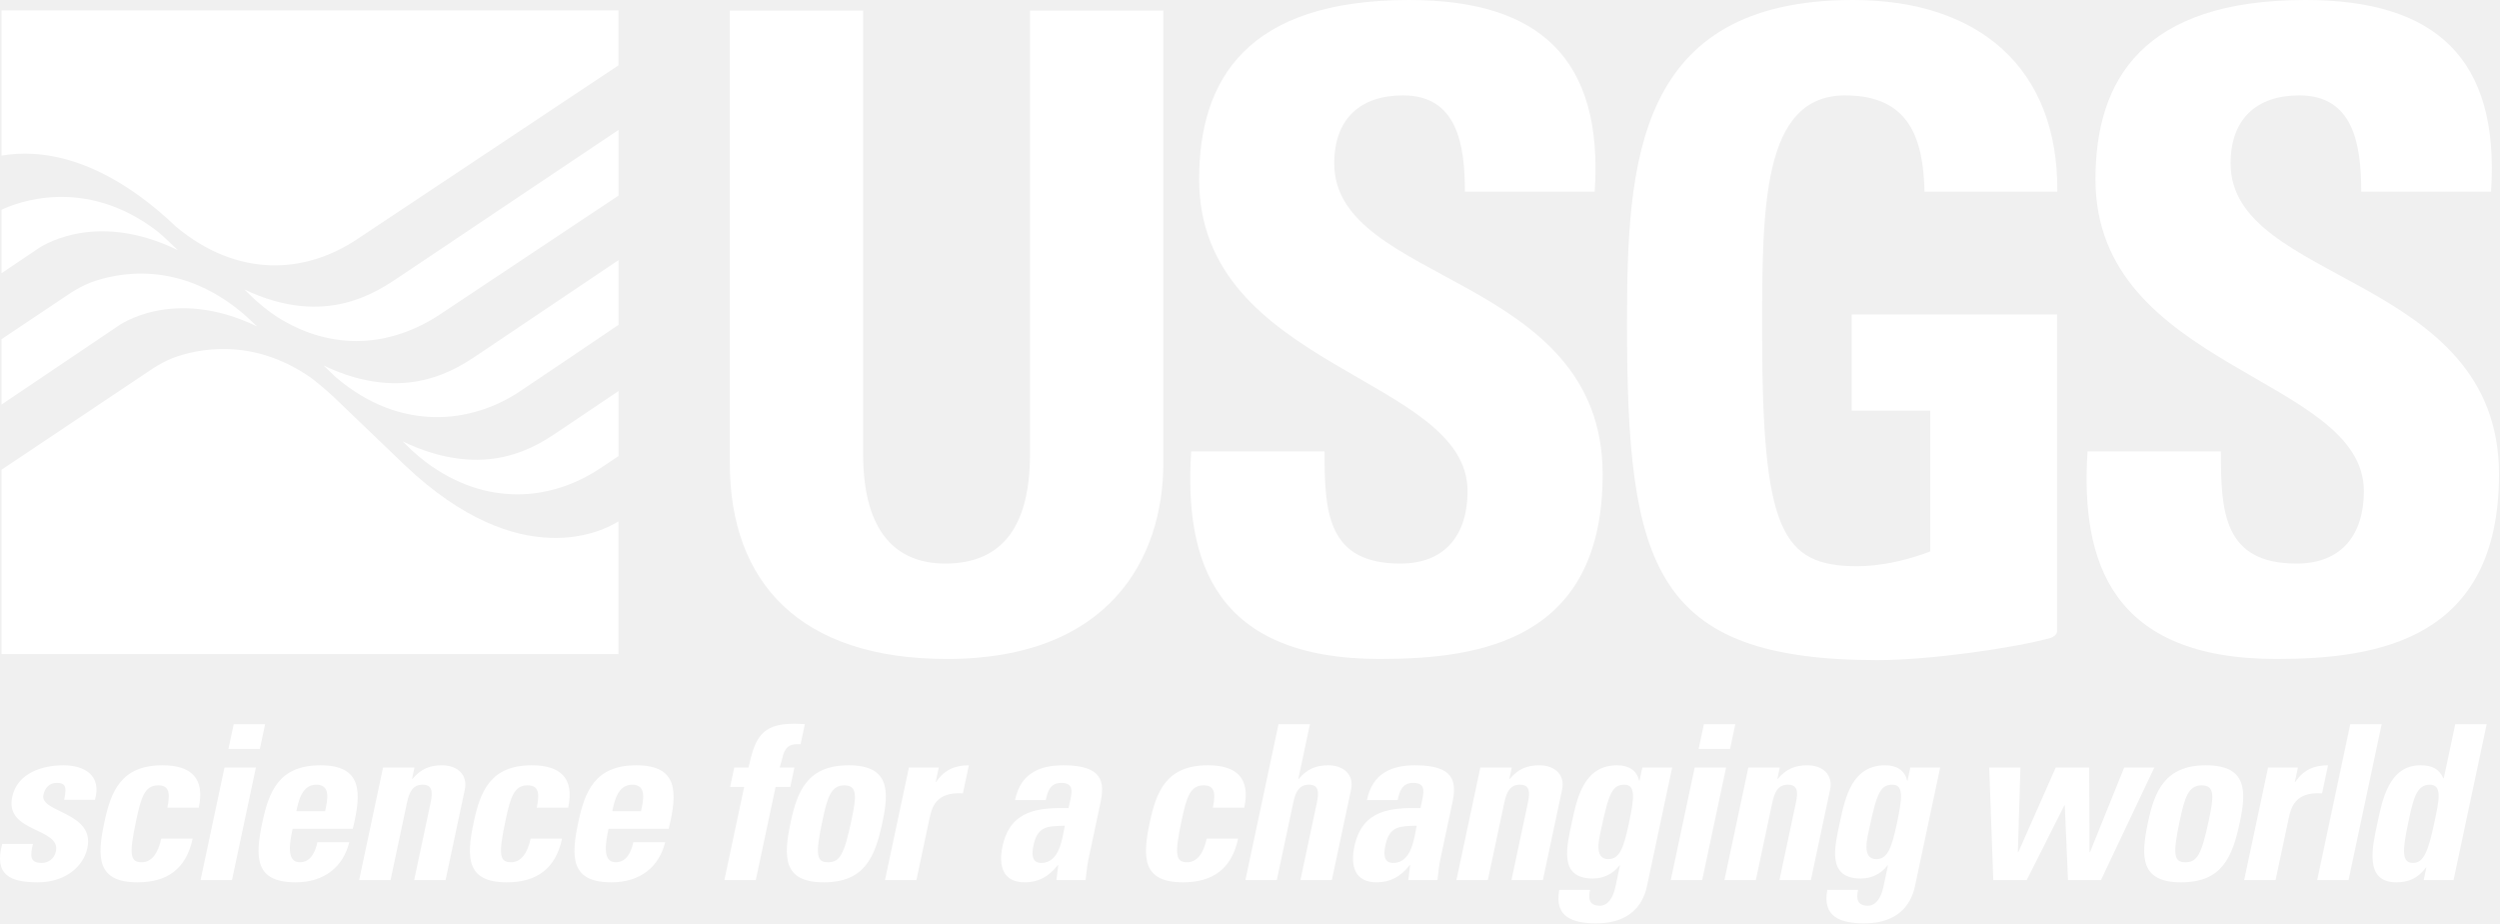
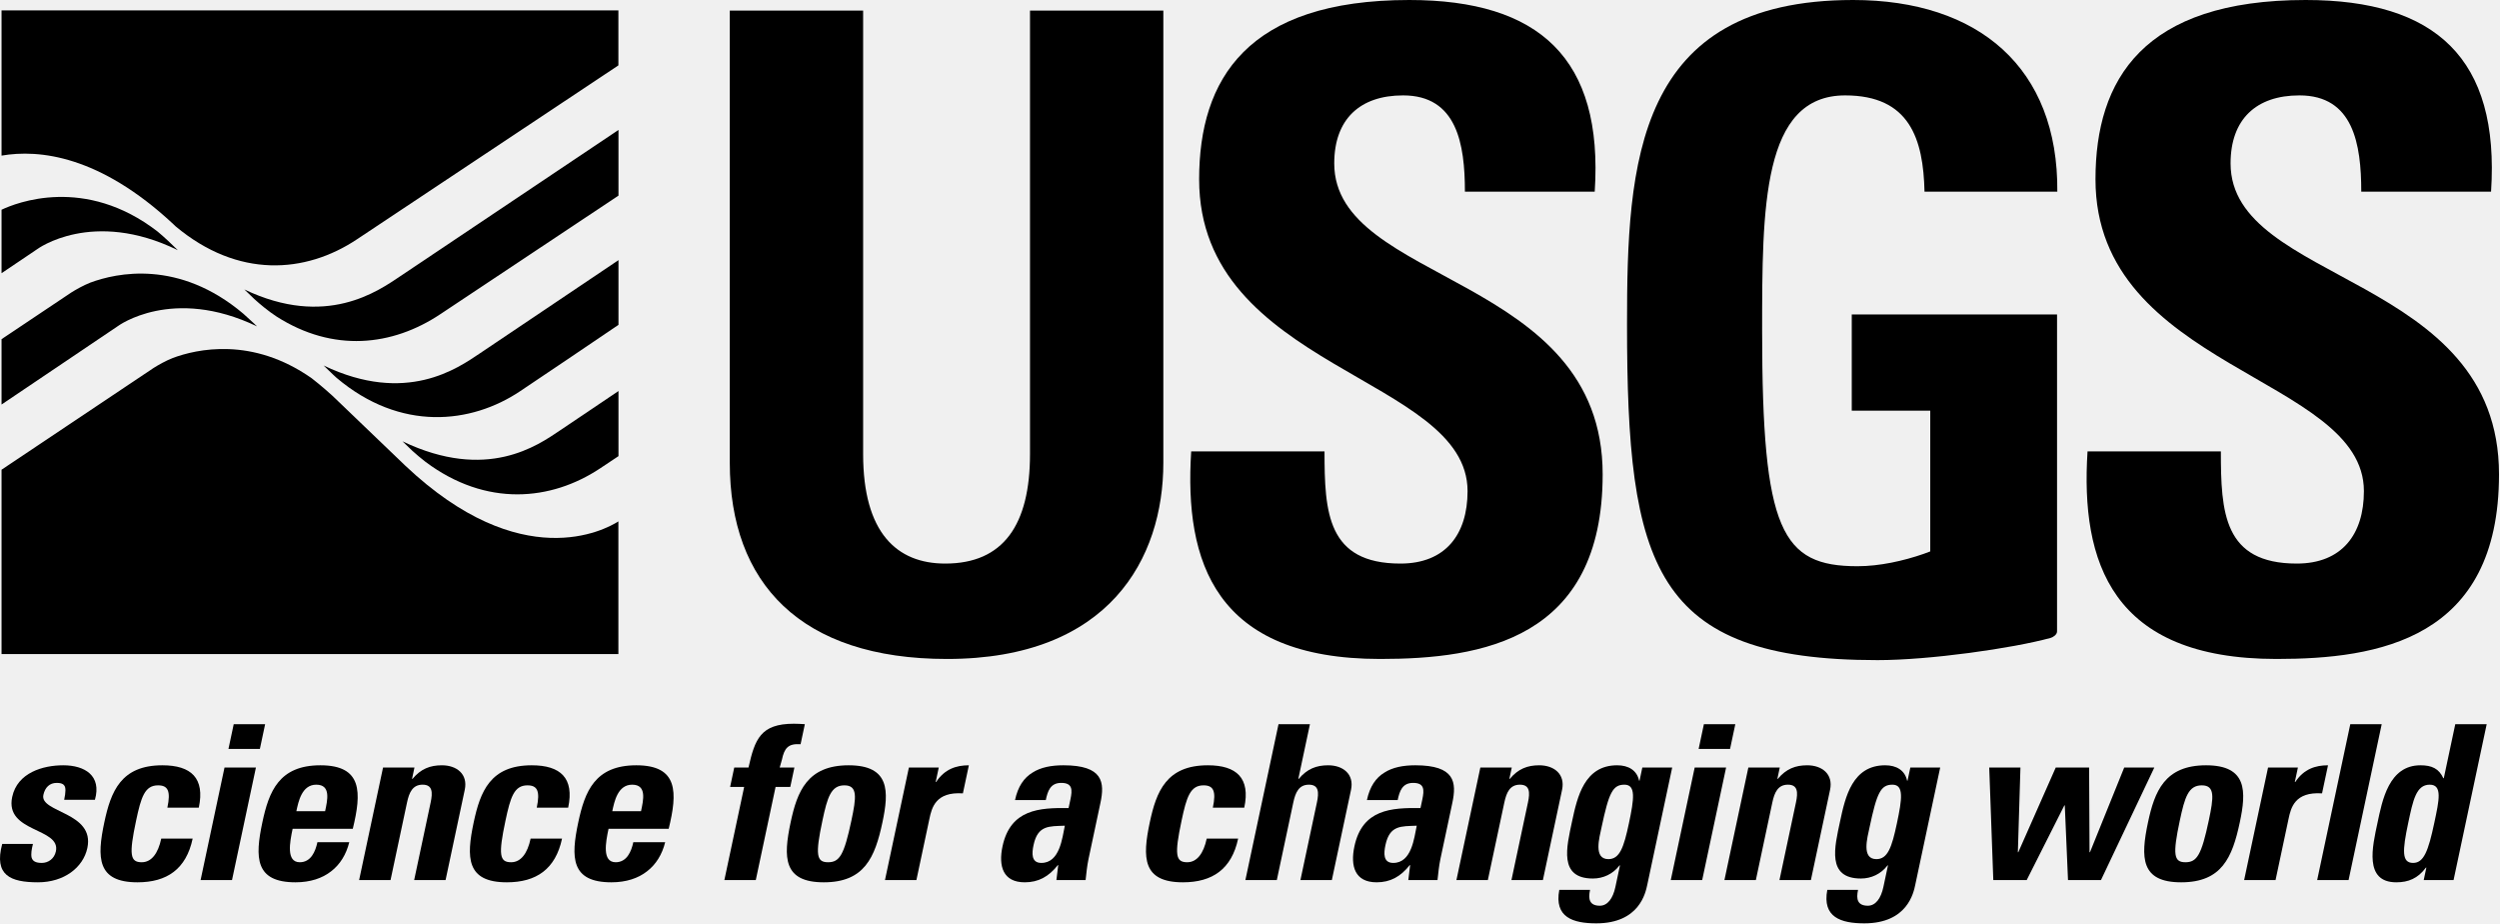
<svg xmlns="http://www.w3.org/2000/svg" version="1.1" id="Layer_1" x="0px" y="0px" width="2353.326px" height="869.157px" viewBox="40.233 28.698 2353.326 869.157" enable-background="new 40.233 28.698 2353.326 869.157" xml:space="preserve">
  <g>
    <g>
-       <path fill="#FFFFFF" d="M1135.755,38.678v425.73c0,89.8-50.726,184.595-203.721,184.595c-138.031,0-204.552-71.51-204.552-184.595    V38.678h125.561v417.414c0,74.001,31.595,103.109,77.328,103.109c54.881,0,79.823-36.592,79.823-103.109V38.678H1135.755z" />
-       <path fill="#FFFFFF" d="M1339.936,649.003c-155.496,0-184.599-91.467-177.949-195.406h125.556    c0,57.382,2.496,105.603,71.52,105.603c42.403,0,63.19-27.445,63.19-68.182c0-108.098-252.779-114.749-252.779-293.523    c0-93.96,44.903-168.798,197.898-168.798c122.23,0,182.931,54.881,174.619,180.441h-122.234c0-44.905-7.483-90.638-58.209-90.638    c-40.734,0-64.849,22.452-64.849,64.027c0,113.918,252.772,103.938,252.772,292.686    C1549.471,630.71,1435.551,649.003,1339.936,649.003z" />
-       <path fill="#FFFFFF" d="M2184.02,649.003c-155.49,0-184.587-91.467-177.94-195.406h125.56c0,57.382,2.493,105.603,71.508,105.603    c42.403,0,63.196-27.445,63.196-68.182c0-108.098-252.775-114.749-252.775-293.523c0-93.96,44.896-168.798,197.896-168.798    c122.225,0,182.93,54.881,174.618,180.441h-122.233c0-44.905-7.483-90.638-58.207-90.638c-40.744,0-64.859,22.452-64.859,64.027    c0,113.918,252.778,103.938,252.778,292.686C2393.559,630.71,2279.643,649.003,2184.02,649.003z" />
-       <path fill="#FFFFFF" d="M1784.048,415.29h73.913v132.473l-6.15,2.289c-19.133,6.652-41.58,11.645-62.363,11.645    c-71.511,0-89.805-33.264-89.805-221.18c0-116.414,0-222.015,78.154-222.015c60.824,0,73.641,41.034,74.764,90.638h125.063    c1.013-116.497-74.022-180.441-192.34-180.441c-205.374,0-212.865,153.831-212.865,305.165    c0,227.834,24.701,316.231,235.906,316.231c48.979,0,126.957-11.053,162.979-20.906c2.161-0.592,6.061-2.982,6.061-6.088    c0-16.369,0-298.385,0-298.385h-193.316V415.29L1784.048,415.29z" />
+       <path fill="#000000" d="M1135.755,38.678v425.73c0,89.8-50.726,184.595-203.721,184.595c-138.031,0-204.552-71.51-204.552-184.595    V38.678h125.561v417.414c0,74.001,31.595,103.109,77.328,103.109c54.881,0,79.823-36.592,79.823-103.109V38.678H1135.755z" />
+       <path fill="#000000" d="M1339.936,649.003c-155.496,0-184.599-91.467-177.949-195.406h125.556    c0,57.382,2.496,105.603,71.52,105.603c42.403,0,63.19-27.445,63.19-68.182c0-108.098-252.779-114.749-252.779-293.523    c0-93.96,44.903-168.798,197.898-168.798c122.23,0,182.931,54.881,174.619,180.441h-122.234c0-44.905-7.483-90.638-58.209-90.638    c-40.734,0-64.849,22.452-64.849,64.027c0,113.918,252.772,103.938,252.772,292.686    C1549.471,630.71,1435.551,649.003,1339.936,649.003z" />
+       <path fill="#000000" d="M2184.02,649.003c-155.49,0-184.587-91.467-177.94-195.406h125.56c0,57.382,2.493,105.603,71.508,105.603    c42.403,0,63.196-27.445,63.196-68.182c0-108.098-252.775-114.749-252.775-293.523c0-93.96,44.896-168.798,197.896-168.798    c122.225,0,182.93,54.881,174.618,180.441h-122.233c0-44.905-7.483-90.638-58.207-90.638c-40.744,0-64.859,22.452-64.859,64.027    c0,113.918,252.778,103.938,252.778,292.686C2393.559,630.71,2279.643,649.003,2184.02,649.003z" />
+       <path fill="#000000" d="M1784.048,415.29h73.913v132.473l-6.15,2.289c-19.133,6.652-41.58,11.645-62.363,11.645    c-71.511,0-89.805-33.264-89.805-221.18c0-116.414,0-222.015,78.154-222.015c60.824,0,73.641,41.034,74.764,90.638h125.063    c1.013-116.497-74.022-180.441-192.34-180.441c-205.374,0-212.865,153.831-212.865,305.165    c0,227.834,24.701,316.231,235.906,316.231c48.979,0,126.957-11.053,162.979-20.906c2.161-0.592,6.061-2.982,6.061-6.088    c0-16.369,0-298.385,0-298.385h-193.316V415.29L1784.048,415.29z" />
    </g>
    <g>
-       <path fill="#FFFFFF" d="M71.261,823.148c-1.235,4.83-2.007,9.451-1.25,12.805c0.962,3.355,3.755,5.039,9.63,5.039    s11.714-3.779,13.231-10.91c4.774-22.457-48.337-17.414-41.154-51.201c4.862-22.871,28.995-29.793,48.089-29.793    c20.142,0,36.345,9.65,29.805,32.516h-28.956c1.562-7.344,1.661-11.742-0.034-13.633c-1.491-1.891-3.916-2.305-7.066-2.305    c-6.503,0-10.964,4.193-12.483,11.322c-3.567,16.793,48.65,15.945,41.426,49.939c-3.928,18.465-21.98,32.316-46.53,32.316    c-25.808,0-41.631-6.508-33.665-36.096H71.261L71.261,823.148z" />
-       <path fill="#FFFFFF" d="M197.855,788.951c3.344-15.732,0.475-20.98-8.758-20.98c-12.589,0-16.003,11.113-20.684,33.154    c-6.873,32.309-5.617,39.232,5.294,39.232c9.234,0,15.424-8.387,18.367-22.242h29.587c-6.112,28.746-24.271,41.131-51.967,41.131    c-38.189,0-38.274-23.293-31.226-56.449c6.153-28.949,15.616-53.709,54.645-53.709c27.277,0,40.218,12.172,34.329,39.863H197.855z    " />
-       <path fill="#FFFFFF" d="M258.718,857.146h-29.586l22.528-105.961h29.584L258.718,857.146z M289.914,710.39l-4.951,23.289H255.38    l4.95-23.289H289.914z" />
-       <path fill="#FFFFFF" d="M1643.192,857.146h-29.579l22.526-105.961h29.582L1643.192,857.146z M1674.395,710.39l-4.951,23.289    h-29.583l4.949-23.289H1674.395z" />
-       <path fill="#FFFFFF" d="M315.804,808.888c-2.677,12.586-6.271,31.469,6.735,31.469c10.491,0,14.729-10.068,16.605-18.883h30.003    c-2.87,11.545-8.656,20.98-17.172,27.492c-8.306,6.5-19.6,10.279-33.451,10.279c-38.186,0-38.271-23.293-31.223-56.449    c6.154-28.949,15.615-53.709,54.643-53.709c39.869,0,38.785,25.805,30.509,59.801H315.804z M346.394,792.306    c2.185-10.281,5.729-24.963-8.332-24.963c-13.636,0-16.819,15.945-18.739,24.963H346.394z" />
-       <path fill="#FFFFFF" d="M428.255,761.886h0.419c7.884-9.449,16.569-12.799,27.693-12.799c14.054,0,24.651,8.391,21.53,23.076    l-18.066,84.982h-29.583l15.523-73.02c2.003-9.447,1.887-16.785-7.554-16.785c-9.442,0-12.683,7.338-14.688,16.785l-15.523,73.02    H378.42l22.526-105.961h29.584L428.255,761.886z" />
-       <path fill="#FFFFFF" d="M545.704,788.951c3.343-15.732,0.473-20.98-8.761-20.98c-12.592,0-16.004,11.113-20.688,33.154    c-6.868,32.309-5.612,39.232,5.298,39.232c9.236,0,15.425-8.387,18.366-22.242h29.587c-6.113,28.746-24.269,41.131-51.968,41.131    c-38.188,0-38.275-23.293-31.228-56.449c6.157-28.949,15.618-53.709,54.645-53.709c27.277,0,40.219,12.172,34.329,39.863H545.704z    " />
-       <path fill="#FFFFFF" d="M613.292,808.888c-2.677,12.586-6.273,31.469,6.736,31.469c10.489,0,14.73-10.068,16.604-18.883h30.005    c-2.87,11.545-8.655,20.98-17.173,27.492c-8.307,6.5-19.603,10.279-33.451,10.279c-38.188,0-38.273-23.293-31.224-56.449    c6.153-28.949,15.613-53.709,54.64-53.709c39.868,0,38.789,25.805,30.513,59.801H613.292z M643.884,792.306    c2.184-10.281,5.727-24.963-8.333-24.963c-13.639,0-16.816,15.945-18.734,24.963H643.884z" />
-       <path fill="#FFFFFF" d="M794.142,729.271c-11.779-0.836-15.277,3.777-17.556,14.482l-2.103,7.432h13.848l-3.879,18.252h-13.849    l-18.646,87.709h-29.583l18.644-87.709h-13.221l3.882-18.252h13.431c5.94-26.502,11.266-41.219,42.646-41.219    c3.567,0,6.876,0.207,10.402,0.424L794.142,729.271z" />
-       <path fill="#FFFFFF" d="M784.778,802.796c6.154-28.949,15.614-53.709,54.642-53.709c39.028,0,37.961,24.76,31.807,53.709    c-7.048,33.156-17.035,56.449-55.225,56.449C777.815,859.246,777.731,835.953,784.778,802.796z M841.994,801.125    c4.687-22.041,6-33.154-6.586-33.154c-12.591,0-16.006,11.113-20.688,33.154c-6.868,32.309-5.612,39.232,5.298,39.232    C830.926,840.357,835.126,833.433,841.994,801.125z" />
-       <path fill="#FFFFFF" d="M924.263,751.185l-2.897,13.637h0.421c8.043-12.17,18.872-15.734,30.832-15.734l-5.62,26.434    c-25.664-1.672-29.295,13.432-31.523,23.92l-12.269,57.707h-29.583l22.527-105.961h28.112V751.185z" />
-       <path fill="#FFFFFF" d="M1065.27,837.421c-1.389,6.506-1.977,13.221-2.729,19.725h-27.484l1.729-14.059h-0.421    c-8.615,10.91-18.33,16.158-31.131,16.158c-20.563,0-24.859-15.318-20.938-33.787c7.45-35.035,34.831-36.508,62.229-36.09    l1.739-8.178c1.916-9.027,2.042-15.525-8.661-15.525c-10.28,0-12.77,7.756-14.552,16.154h-28.959    c2.723-12.803,8.447-20.984,16.399-25.811c7.784-5.033,17.839-6.924,29.169-6.924c37.558,0,38.95,16.16,34.845,35.459    L1065.27,837.421z M1013.521,824.199c-1.606,7.561-2.312,16.793,7.344,16.793c17.414,0,19.683-23.504,22.136-35.041    C1028.179,806.578,1017.537,805.32,1013.521,824.199z" />
-       <path fill="#FFFFFF" d="M1182.38,788.951c3.346-15.732,0.476-20.98-8.756-20.98c-12.592,0-16.006,11.113-20.688,33.154    c-6.868,32.309-5.611,39.232,5.302,39.232c9.231,0,15.424-8.387,18.364-22.242h29.588c-6.112,28.746-24.269,41.131-51.968,41.131    c-38.189,0-38.272-23.293-31.227-56.449c6.155-28.949,15.613-53.709,54.643-53.709c27.276,0,40.218,12.172,34.331,39.863H1182.38z    " />
-       <path fill="#FFFFFF" d="M1396.655,837.421c-1.382,6.506-1.968,13.221-2.724,19.725h-27.482l1.729-14.059h-0.421    c-8.619,10.91-18.337,16.158-31.135,16.158c-20.562,0-24.862-15.318-20.938-33.787c7.454-35.035,34.837-36.508,62.23-36.09    l1.743-8.178c1.911-9.027,2.036-15.525-8.66-15.525c-10.285,0-12.771,7.756-14.559,16.154h-28.961    c2.727-12.803,8.452-20.984,16.402-25.811c7.785-5.033,17.834-6.924,29.173-6.924c37.554,0,38.944,16.16,34.846,35.459    L1396.655,837.421z M1344.912,824.199c-1.6,7.561-2.312,16.793,7.348,16.793c17.416,0,19.681-23.504,22.137-35.041    C1359.57,806.578,1348.927,805.32,1344.912,824.199z" />
-       <path fill="#FFFFFF" d="M1461.602,761.886h0.422c7.875-9.449,16.568-12.799,27.691-12.799c14.053,0,24.65,8.391,21.531,23.076    l-18.064,84.982h-29.598l15.536-73.02c2.003-9.447,1.878-16.785-7.557-16.785c-9.448,0-12.688,7.338-14.688,16.785l-15.527,73.02    h-29.584l22.526-105.961h29.589L1461.602,761.886z" />
-       <path fill="#FFFFFF" d="M1614.947,751.185l-23.456,110.365c-1.567,7.344-7.304,36.305-48.009,36.305    c-22.035,0-39.715-5.67-34.857-31.482h28.962c-0.938,4.408-1.113,8.188,0.239,10.705c1.307,2.73,4.354,4.201,8.974,4.201    c7.344,0,12.384-6.93,14.658-17.631l4.323-20.352h-0.422c-6.145,8.182-15.429,12.379-25.084,12.379    c-32.52,0-24.719-29.791-19.635-53.717c4.959-23.287,11.661-52.871,42.506-52.871c10.494,0,18.534,4.611,20.64,14.477h0.415    l2.63-12.379H1614.947z M1554.86,837.421c10.702,0,14.536-11.121,19.31-33.57c4.949-23.295,6.708-36.508-4.197-36.508    c-11.127,0-14.66,7.758-21.533,40.076C1546.342,817.283,1540.589,837.421,1554.86,837.421z" />
-       <path fill="#FFFFFF" d="M1713.985,761.886h0.415c7.884-9.449,16.57-12.799,27.691-12.799c14.059,0,24.653,8.391,21.533,23.076    l-18.062,84.982h-29.594l15.526-73.02c2.007-9.447,1.887-16.785-7.553-16.785c-9.446,0-12.686,7.338-14.694,16.785l-15.515,73.02    h-29.589l22.527-105.961h29.582L1713.985,761.886z" />
-       <path fill="#FFFFFF" d="M1867.33,751.185l-23.466,110.365c-1.556,7.344-7.293,36.305-48.005,36.305    c-22.026,0-39.709-5.67-34.85-31.482h28.958c-0.942,4.408-1.109,8.188,0.239,10.705c1.308,2.73,4.358,4.201,8.975,4.201    c7.345,0,12.374-6.93,14.655-17.631l4.319-20.352h-0.415c-6.145,8.182-15.429,12.379-25.08,12.379    c-32.521,0-24.726-29.791-19.638-53.717c4.948-23.287,11.654-52.871,42.506-52.871c10.486,0,18.529,4.611,20.632,14.477h0.412    l2.637-12.379H1867.33z M1807.24,837.421c10.699,0,14.531-11.121,19.303-33.57c4.953-23.295,6.721-36.508-4.191-36.508    c-11.123,0-14.664,7.758-21.529,40.076C1798.725,817.283,1792.972,837.421,1807.24,837.421z" />
-       <path fill="#FFFFFF" d="M1913.507,751.185h29.39l-2.429,79.732h0.412l35.265-79.732h31.428l0.398,79.732h0.412l32.242-79.732    h28.357l-50.256,105.961h-31.032l-3.033-70.287h-0.415l-35.464,70.287h-31.439L1913.507,751.185z" />
-       <path fill="#FFFFFF" d="M2063.021,802.796c6.162-28.949,15.621-53.709,54.647-53.709c39.028,0,37.963,24.76,31.801,53.709    c-7.036,33.156-17.028,56.449-55.224,56.449C2056.062,859.246,2055.975,835.953,2063.021,802.796z M2120.247,801.125    c4.678-22.041,5.997-33.154-6.592-33.154c-12.593,0-15.999,11.113-20.684,33.154c-6.873,32.309-5.618,39.232,5.296,39.232    C2109.179,840.357,2113.374,833.433,2120.247,801.125z" />
-       <path fill="#FFFFFF" d="M2204.189,751.185l-2.898,13.637h0.427c8.037-12.17,18.871-15.734,30.824-15.734l-5.618,26.434    c-25.658-1.672-29.296,13.432-31.52,23.92l-12.271,57.707h-29.582l22.528-105.961h28.11V751.185z" />
-       <path fill="#FFFFFF" d="M1290.979,749.087c-11.125,0-19.81,3.35-27.689,12.799h-0.418l10.944-51.496h-29.589l-31.194,146.756    h29.583l15.522-73.02c2.007-9.445,5.248-16.783,14.688-16.783c9.441,0,9.562,7.338,7.553,16.783l-15.523,73.02h29.586    l18.063-84.98C1315.631,757.478,1305.036,749.087,1290.979,749.087z" />
-       <polygon fill="#FFFFFF" points="2253.523,710.39 2222.329,857.146 2251.908,857.146 2283.104,710.39   " />
-       <path fill="#FFFFFF" d="M2352.381,710.39l-10.812,50.869h-0.415c-4.168-9.029-10.846-12.172-21.553-12.172    c-29.791,0-35.952,32.938-40.5,54.342c-4.646,21.824-12.918,55.816,17.72,55.816c11.329,0,20.271-3.57,27.913-13.854h0.424    l-2.498,11.754h28.113l31.193-146.756H2352.381L2352.381,710.39z M2332.645,803.22c-5.662,26.648-9.907,37.771-19.978,37.771    c-10.709,0-10.237-11.123-4.568-37.771c4.505-21.195,7.419-35.877,20.222-35.877    C2340.488,767.343,2337.154,782.025,2332.645,803.22z" />
+       <path fill="#000000" d="M71.261,823.148c-1.235,4.83-2.007,9.451-1.25,12.805c0.962,3.355,3.755,5.039,9.63,5.039    s11.714-3.779,13.231-10.91c4.774-22.457-48.337-17.414-41.154-51.201c4.862-22.871,28.995-29.793,48.089-29.793    c20.142,0,36.345,9.65,29.805,32.516h-28.956c1.562-7.344,1.661-11.742-0.034-13.633c-1.491-1.891-3.916-2.305-7.066-2.305    c-6.503,0-10.964,4.193-12.483,11.322c-3.567,16.793,48.65,15.945,41.426,49.939c-3.928,18.465-21.98,32.316-46.53,32.316    c-25.808,0-41.631-6.508-33.665-36.096H71.261L71.261,823.148z" />
+       <path fill="#000000" d="M197.855,788.951c3.344-15.732,0.475-20.98-8.758-20.98c-12.589,0-16.003,11.113-20.684,33.154    c-6.873,32.309-5.617,39.232,5.294,39.232c9.234,0,15.424-8.387,18.367-22.242h29.587c-6.112,28.746-24.271,41.131-51.967,41.131    c-38.189,0-38.274-23.293-31.226-56.449c6.153-28.949,15.616-53.709,54.645-53.709c27.277,0,40.218,12.172,34.329,39.863H197.855z    " />
+       <path fill="#000000" d="M258.718,857.146h-29.586l22.528-105.961h29.584L258.718,857.146z M289.914,710.39l-4.951,23.289H255.38    l4.95-23.289H289.914z" />
+       <path fill="#000000" d="M1643.192,857.146h-29.579l22.526-105.961h29.582L1643.192,857.146z M1674.395,710.39l-4.951,23.289    h-29.583l4.949-23.289H1674.395z" />
+       <path fill="#000000" d="M315.804,808.888c-2.677,12.586-6.271,31.469,6.735,31.469c10.491,0,14.729-10.068,16.605-18.883h30.003    c-2.87,11.545-8.656,20.98-17.172,27.492c-8.306,6.5-19.6,10.279-33.451,10.279c-38.186,0-38.271-23.293-31.223-56.449    c6.154-28.949,15.615-53.709,54.643-53.709c39.869,0,38.785,25.805,30.509,59.801H315.804z M346.394,792.306    c2.185-10.281,5.729-24.963-8.332-24.963c-13.636,0-16.819,15.945-18.739,24.963H346.394z" />
+       <path fill="#000000" d="M428.255,761.886h0.419c7.884-9.449,16.569-12.799,27.693-12.799c14.054,0,24.651,8.391,21.53,23.076    l-18.066,84.982h-29.583l15.523-73.02c2.003-9.447,1.887-16.785-7.554-16.785c-9.442,0-12.683,7.338-14.688,16.785l-15.523,73.02    H378.42l22.526-105.961h29.584L428.255,761.886z" />
+       <path fill="#000000" d="M545.704,788.951c3.343-15.732,0.473-20.98-8.761-20.98c-12.592,0-16.004,11.113-20.688,33.154    c-6.868,32.309-5.612,39.232,5.298,39.232c9.236,0,15.425-8.387,18.366-22.242h29.587c-6.113,28.746-24.269,41.131-51.968,41.131    c-38.188,0-38.275-23.293-31.228-56.449c6.157-28.949,15.618-53.709,54.645-53.709c27.277,0,40.219,12.172,34.329,39.863H545.704z    " />
+       <path fill="#000000" d="M613.292,808.888c-2.677,12.586-6.273,31.469,6.736,31.469c10.489,0,14.73-10.068,16.604-18.883h30.005    c-2.87,11.545-8.655,20.98-17.173,27.492c-8.307,6.5-19.603,10.279-33.451,10.279c-38.188,0-38.273-23.293-31.224-56.449    c6.153-28.949,15.613-53.709,54.64-53.709c39.868,0,38.789,25.805,30.513,59.801H613.292z M643.884,792.306    c2.184-10.281,5.727-24.963-8.333-24.963c-13.639,0-16.816,15.945-18.734,24.963H643.884z" />
+       <path fill="#000000" d="M794.142,729.271c-11.779-0.836-15.277,3.777-17.556,14.482l-2.103,7.432h13.848l-3.879,18.252h-13.849    l-18.646,87.709h-29.583l18.644-87.709h-13.221l3.882-18.252h13.431c5.94-26.502,11.266-41.219,42.646-41.219    c3.567,0,6.876,0.207,10.402,0.424L794.142,729.271z" />
+       <path fill="#000000" d="M784.778,802.796c6.154-28.949,15.614-53.709,54.642-53.709c39.028,0,37.961,24.76,31.807,53.709    c-7.048,33.156-17.035,56.449-55.225,56.449C777.815,859.246,777.731,835.953,784.778,802.796z M841.994,801.125    c4.687-22.041,6-33.154-6.586-33.154c-12.591,0-16.006,11.113-20.688,33.154c-6.868,32.309-5.612,39.232,5.298,39.232    C830.926,840.357,835.126,833.433,841.994,801.125z" />
+       <path fill="#000000" d="M924.263,751.185l-2.897,13.637h0.421c8.043-12.17,18.872-15.734,30.832-15.734l-5.62,26.434    c-25.664-1.672-29.295,13.432-31.523,23.92l-12.269,57.707h-29.583l22.527-105.961h28.112V751.185z" />
+       <path fill="#000000" d="M1065.27,837.421c-1.389,6.506-1.977,13.221-2.729,19.725h-27.484l1.729-14.059h-0.421    c-8.615,10.91-18.33,16.158-31.131,16.158c-20.563,0-24.859-15.318-20.938-33.787c7.45-35.035,34.831-36.508,62.229-36.09    l1.739-8.178c1.916-9.027,2.042-15.525-8.661-15.525c-10.28,0-12.77,7.756-14.552,16.154h-28.959    c2.723-12.803,8.447-20.984,16.399-25.811c7.784-5.033,17.839-6.924,29.169-6.924c37.558,0,38.95,16.16,34.845,35.459    L1065.27,837.421z M1013.521,824.199c-1.606,7.561-2.312,16.793,7.344,16.793c17.414,0,19.683-23.504,22.136-35.041    C1028.179,806.578,1017.537,805.32,1013.521,824.199z" />
+       <path fill="#000000" d="M1182.38,788.951c3.346-15.732,0.476-20.98-8.756-20.98c-12.592,0-16.006,11.113-20.688,33.154    c-6.868,32.309-5.611,39.232,5.302,39.232c9.231,0,15.424-8.387,18.364-22.242h29.588c-6.112,28.746-24.269,41.131-51.968,41.131    c-38.189,0-38.272-23.293-31.227-56.449c6.155-28.949,15.613-53.709,54.643-53.709c27.276,0,40.218,12.172,34.331,39.863H1182.38z    " />
+       <path fill="#000000" d="M1396.655,837.421c-1.382,6.506-1.968,13.221-2.724,19.725h-27.482l1.729-14.059h-0.421    c-8.619,10.91-18.337,16.158-31.135,16.158c-20.562,0-24.862-15.318-20.938-33.787c7.454-35.035,34.837-36.508,62.23-36.09    l1.743-8.178c1.911-9.027,2.036-15.525-8.66-15.525c-10.285,0-12.771,7.756-14.559,16.154h-28.961    c2.727-12.803,8.452-20.984,16.402-25.811c7.785-5.033,17.834-6.924,29.173-6.924c37.554,0,38.944,16.16,34.846,35.459    L1396.655,837.421z M1344.912,824.199c-1.6,7.561-2.312,16.793,7.348,16.793c17.416,0,19.681-23.504,22.137-35.041    C1359.57,806.578,1348.927,805.32,1344.912,824.199z" />
+       <path fill="#000000" d="M1461.602,761.886h0.422c7.875-9.449,16.568-12.799,27.691-12.799c14.053,0,24.65,8.391,21.531,23.076    l-18.064,84.982h-29.598l15.536-73.02c2.003-9.447,1.878-16.785-7.557-16.785c-9.448,0-12.688,7.338-14.688,16.785l-15.527,73.02    h-29.584l22.526-105.961h29.589L1461.602,761.886z" />
+       <path fill="#000000" d="M1614.947,751.185l-23.456,110.365c-1.567,7.344-7.304,36.305-48.009,36.305    c-22.035,0-39.715-5.67-34.857-31.482h28.962c-0.938,4.408-1.113,8.188,0.239,10.705c1.307,2.73,4.354,4.201,8.974,4.201    c7.344,0,12.384-6.93,14.658-17.631l4.323-20.352h-0.422c-6.145,8.182-15.429,12.379-25.084,12.379    c-32.52,0-24.719-29.791-19.635-53.717c4.959-23.287,11.661-52.871,42.506-52.871c10.494,0,18.534,4.611,20.64,14.477h0.415    l2.63-12.379H1614.947z M1554.86,837.421c10.702,0,14.536-11.121,19.31-33.57c4.949-23.295,6.708-36.508-4.197-36.508    c-11.127,0-14.66,7.758-21.533,40.076C1546.342,817.283,1540.589,837.421,1554.86,837.421z" />
+       <path fill="#000000" d="M1713.985,761.886h0.415c7.884-9.449,16.57-12.799,27.691-12.799c14.059,0,24.653,8.391,21.533,23.076    l-18.062,84.982h-29.594l15.526-73.02c2.007-9.447,1.887-16.785-7.553-16.785c-9.446,0-12.686,7.338-14.694,16.785l-15.515,73.02    h-29.589l22.527-105.961h29.582L1713.985,761.886z" />
+       <path fill="#000000" d="M1867.33,751.185l-23.466,110.365c-1.556,7.344-7.293,36.305-48.005,36.305    c-22.026,0-39.709-5.67-34.85-31.482h28.958c-0.942,4.408-1.109,8.188,0.239,10.705c1.308,2.73,4.358,4.201,8.975,4.201    c7.345,0,12.374-6.93,14.655-17.631l4.319-20.352h-0.415c-6.145,8.182-15.429,12.379-25.08,12.379    c-32.521,0-24.726-29.791-19.638-53.717c4.948-23.287,11.654-52.871,42.506-52.871c10.486,0,18.529,4.611,20.632,14.477h0.412    l2.637-12.379H1867.33z M1807.24,837.421c10.699,0,14.531-11.121,19.303-33.57c4.953-23.295,6.721-36.508-4.191-36.508    c-11.123,0-14.664,7.758-21.529,40.076C1798.725,817.283,1792.972,837.421,1807.24,837.421z" />
+       <path fill="#000000" d="M1913.507,751.185h29.39l-2.429,79.732h0.412l35.265-79.732h31.428l0.398,79.732h0.412l32.242-79.732    h28.357l-50.256,105.961h-31.032l-3.033-70.287h-0.415l-35.464,70.287h-31.439L1913.507,751.185z" />
+       <path fill="#000000" d="M2063.021,802.796c6.162-28.949,15.621-53.709,54.647-53.709c39.028,0,37.963,24.76,31.801,53.709    c-7.036,33.156-17.028,56.449-55.224,56.449C2056.062,859.246,2055.975,835.953,2063.021,802.796z M2120.247,801.125    c4.678-22.041,5.997-33.154-6.592-33.154c-12.593,0-15.999,11.113-20.684,33.154c-6.873,32.309-5.618,39.232,5.296,39.232    C2109.179,840.357,2113.374,833.433,2120.247,801.125z" />
+       <path fill="#000000" d="M2204.189,751.185l-2.898,13.637h0.427c8.037-12.17,18.871-15.734,30.824-15.734l-5.618,26.434    c-25.658-1.672-29.296,13.432-31.52,23.92l-12.271,57.707h-29.582l22.528-105.961h28.11V751.185z" />
+       <path fill="#000000" d="M1290.979,749.087c-11.125,0-19.81,3.35-27.689,12.799h-0.418l10.944-51.496h-29.589l-31.194,146.756    h29.583l15.522-73.02c2.007-9.445,5.248-16.783,14.688-16.783c9.441,0,9.562,7.338,7.553,16.783l-15.523,73.02h29.586    l18.063-84.98C1315.631,757.478,1305.036,749.087,1290.979,749.087z" />
+       <polygon fill="#000000" points="2253.523,710.39 2222.329,857.146 2251.908,857.146 2283.104,710.39   " />
+       <path fill="#000000" d="M2352.381,710.39l-10.812,50.869h-0.415c-4.168-9.029-10.846-12.172-21.553-12.172    c-29.791,0-35.952,32.938-40.5,54.342c-4.646,21.824-12.918,55.816,17.72,55.816c11.329,0,20.271-3.57,27.913-13.854h0.424    l-2.498,11.754h28.113l31.193-146.756H2352.381L2352.381,710.39z M2332.645,803.22c-5.662,26.648-9.907,37.771-19.978,37.771    c-10.709,0-10.237-11.123-4.568-37.771c4.505-21.195,7.419-35.877,20.222-35.877    C2340.488,767.343,2337.154,782.025,2332.645,803.22z" />
    </g>
-     <path fill="#FFFFFF" d="M203.474,239.716l2.103,2.02c58.821,49.265,122.312,44.486,170.67,12.332   c30.496-20.284,168.388-111.981,246.33-163.811V38.492H41.683v136.705C77.088,169.069,134.151,175.078,203.474,239.716z" />
-     <path fill="#FFFFFF" d="M422.01,467.153l-68.618-65.809c-9.63-8.786-17.884-15.225-19.66-16.594   c-56.077-39.381-108.36-27.417-130.901-19.028c-6.828,2.74-13.343,6.453-17.959,9.351L41.683,470.858v173.543h580.893V519.509   C609.828,527.613,531.131,570.189,422.01,467.153z" />
-     <path fill="#FFFFFF" d="M198.344,255.241c-3.101-2.883-6.533-5.966-9.585-8.481c-68.605-53.08-133.416-27.105-147.077-20.62v59.741   l33.604-22.646c0,0,51.801-38.424,132.407,0.976L198.344,255.241z" />
-     <path fill="#FFFFFF" d="M278.565,332.388c-3.016-2.668-6.053-5.421-9.121-8.32c-60.854-51.499-119.679-38.412-144.087-29.36   c-6.906,2.756-13.505,6.521-18.16,9.444l-6.592,4.411h-0.003l-58.919,39.414v61.521l109.59-73.846c0,0,51.196-37.977,130.99,0.282   L278.565,332.388z" />
-     <path fill="#FFFFFF" d="M622.658,396.804c-22.844,15.398-46.074,31.052-55.317,37.243c-20.657,13.84-68.479,48.14-148.067,10.101   l9.354,8.981c3.5,3.175,7.758,6.828,12.424,10.406c57.164,42.714,118.246,36.576,164.04,6.231   c6.344-4.201,12.135-8.06,17.567-11.688V396.804z" />
-     <path fill="#FFFFFF" d="M622.658,273.587c-50.169,33.741-117.878,79.276-130.598,87.796c-20.655,13.84-69.187,48.59-147.077,11.382   l9.015,8.662c1.025,0.945,2.047,1.873,3.076,2.847l-0.051,0.06l0,0l0.051-0.057c60.461,51.168,127.048,43.335,172.731,12.829   c25.76-17.2,62.381-41.961,92.851-62.614L622.658,273.587L622.658,273.587z" />
-     <path fill="#FFFFFF" d="M622.658,151.031c-72.346,48.476-191.05,128.009-205.424,137.641   c-20.849,13.967-69.966,49.24-146.875,12.516l9.349,8.985c5.564,5.038,13.049,11.317,20.978,16.504   c53.228,34,108.948,27.997,154.298-2.287c32.594-21.765,112.771-75.06,167.675-111.541L622.658,151.031L622.658,151.031z" />
+     <path fill="#000000" d="M203.474,239.716l2.103,2.02c58.821,49.265,122.312,44.486,170.67,12.332   c30.496-20.284,168.388-111.981,246.33-163.811V38.492H41.683v136.705C77.088,169.069,134.151,175.078,203.474,239.716z" />
+     <path fill="#000000" d="M422.01,467.153l-68.618-65.809c-9.63-8.786-17.884-15.225-19.66-16.594   c-56.077-39.381-108.36-27.417-130.901-19.028c-6.828,2.74-13.343,6.453-17.959,9.351L41.683,470.858v173.543h580.893V519.509   C609.828,527.613,531.131,570.189,422.01,467.153z" />
+     <path fill="#000000" d="M198.344,255.241c-3.101-2.883-6.533-5.966-9.585-8.481c-68.605-53.08-133.416-27.105-147.077-20.62v59.741   l33.604-22.646c0,0,51.801-38.424,132.407,0.976L198.344,255.241z" />
+     <path fill="#000000" d="M278.565,332.388c-3.016-2.668-6.053-5.421-9.121-8.32c-60.854-51.499-119.679-38.412-144.087-29.36   c-6.906,2.756-13.505,6.521-18.16,9.444l-6.592,4.411h-0.003l-58.919,39.414v61.521l109.59-73.846c0,0,51.196-37.977,130.99,0.282   L278.565,332.388z" />
+     <path fill="#000000" d="M622.658,396.804c-22.844,15.398-46.074,31.052-55.317,37.243c-20.657,13.84-68.479,48.14-148.067,10.101   l9.354,8.981c3.5,3.175,7.758,6.828,12.424,10.406c57.164,42.714,118.246,36.576,164.04,6.231   c6.344-4.201,12.135-8.06,17.567-11.688V396.804z" />
+     <path fill="#000000" d="M622.658,273.587c-50.169,33.741-117.878,79.276-130.598,87.796c-20.655,13.84-69.187,48.59-147.077,11.382   l9.015,8.662c1.025,0.945,2.047,1.873,3.076,2.847l-0.051,0.06l0,0l0.051-0.057c60.461,51.168,127.048,43.335,172.731,12.829   c25.76-17.2,62.381-41.961,92.851-62.614L622.658,273.587L622.658,273.587z" />
+     <path fill="#000000" d="M622.658,151.031c-72.346,48.476-191.05,128.009-205.424,137.641   c-20.849,13.967-69.966,49.24-146.875,12.516l9.349,8.985c5.564,5.038,13.049,11.317,20.978,16.504   c53.228,34,108.948,27.997,154.298-2.287c32.594-21.765,112.771-75.06,167.675-111.541L622.658,151.031L622.658,151.031z" />
  </g>
</svg>
